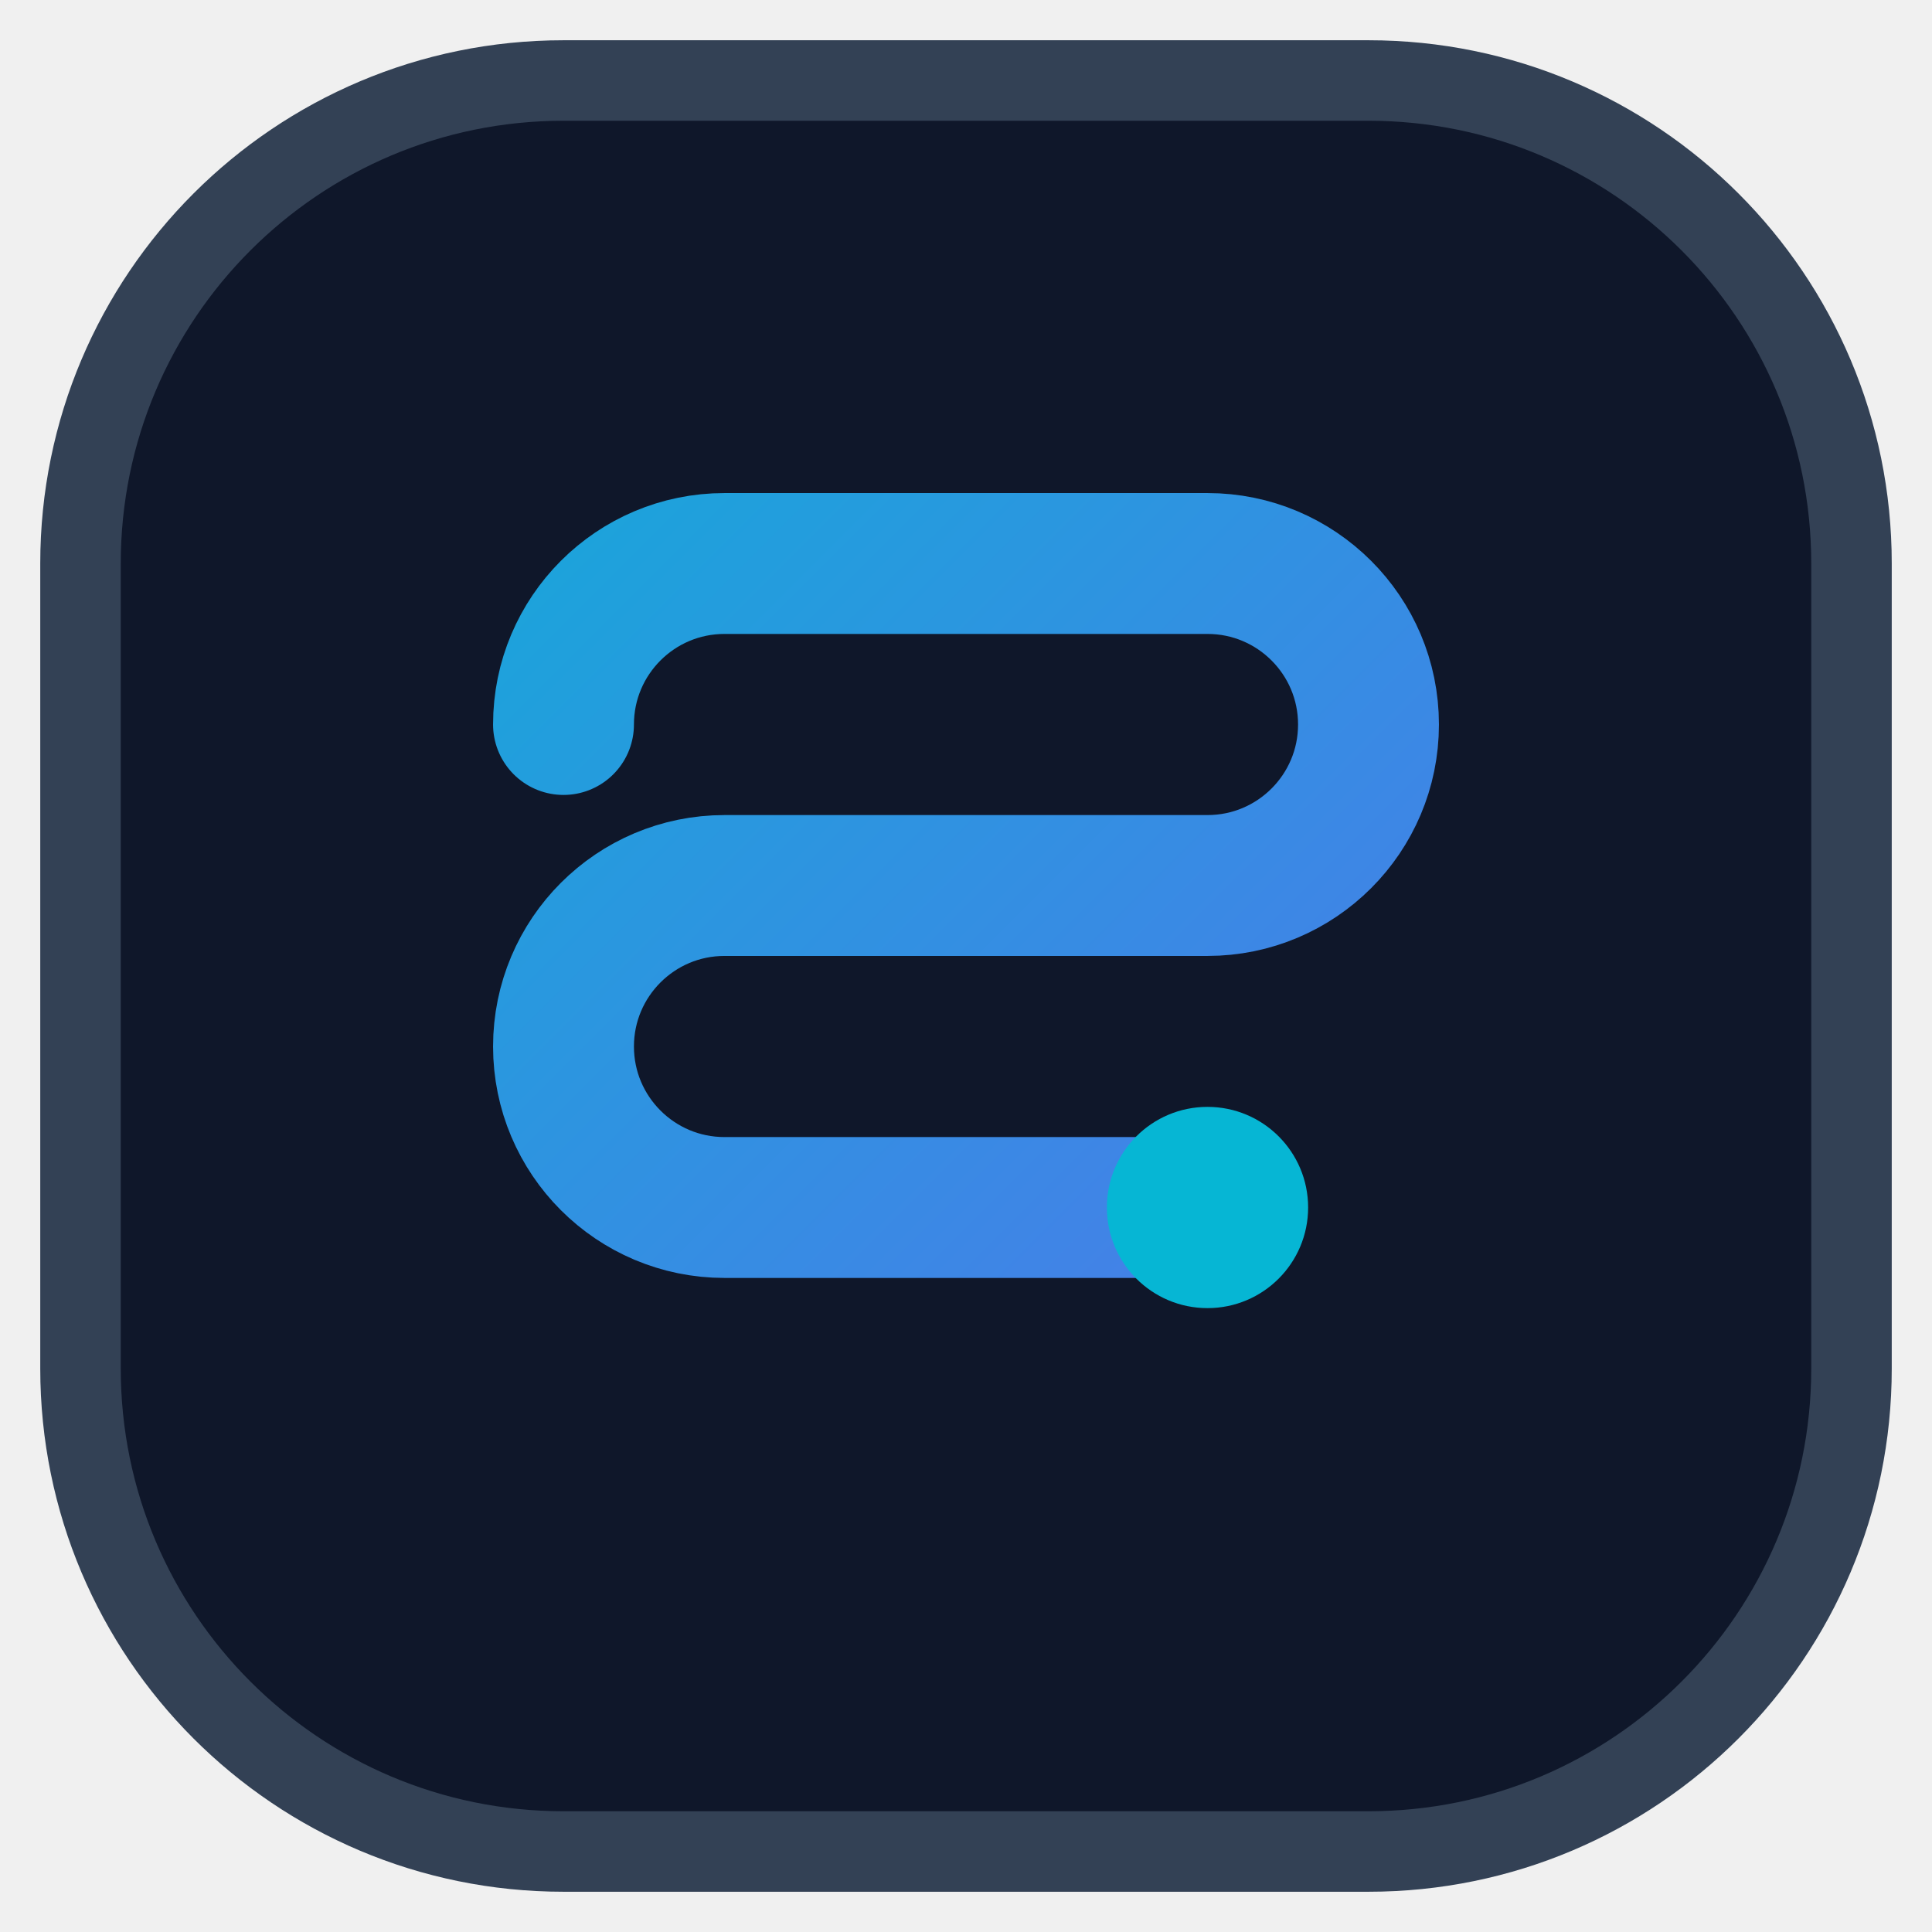
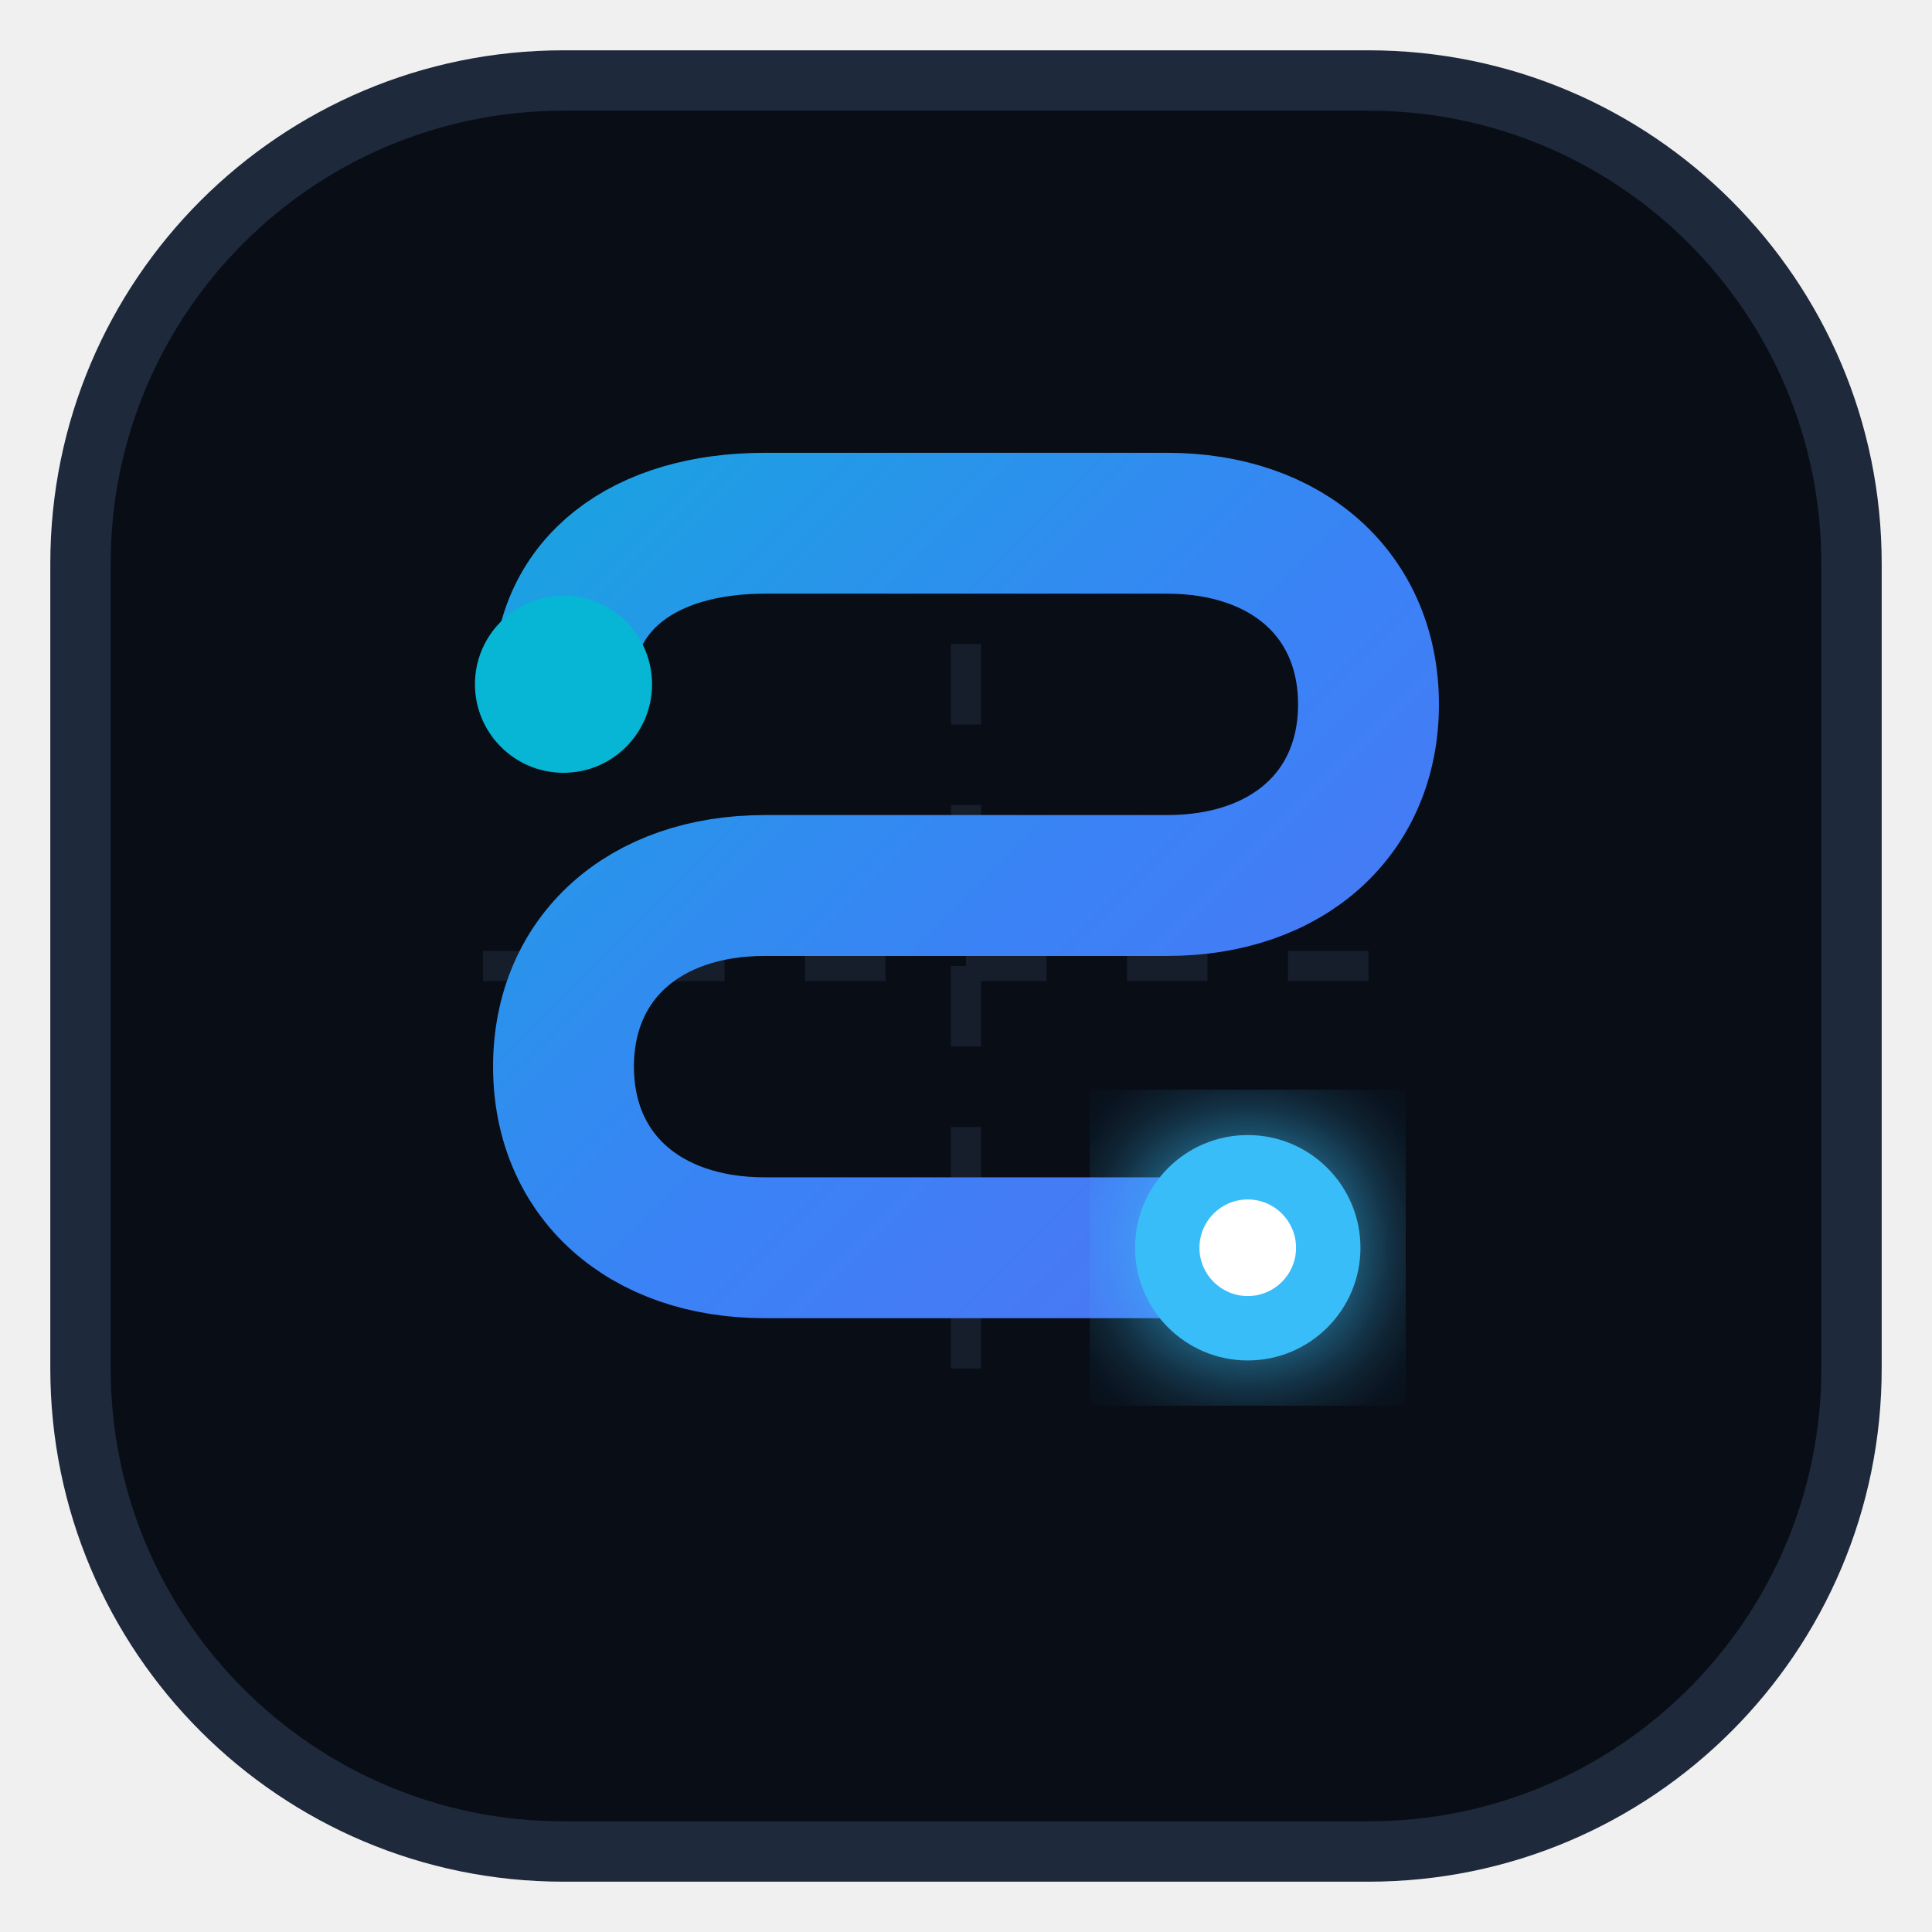
<svg xmlns="http://www.w3.org/2000/svg" viewBox="0 0 48 48" fill="none">
  <defs>
-     <linearGradient id="flowIconGrad" x1="4" y1="4" x2="44" y2="44" gradientUnits="userSpaceOnUse">
+     <linearGradient id="ffIconGrad" x1="6" y1="6" x2="42" y2="42" gradientUnits="userSpaceOnUse">
      <stop offset="0%" stop-color="#06b6d4" />
+       <stop offset="50%" stop-color="#3b82f6" />
      <stop offset="100%" stop-color="#6366f1" />
    </linearGradient>
+     <filter id="ffGlow" x="-20%" y="-20%" width="140%" height="140%">
+       <feGaussianBlur stdDeviation="1.5" result="blur" />
+       <feComposite in="SourceGraphic" in2="blur" operator="over" />
+     </filter>
  </defs>
-   <rect x="2" y="2" width="44" height="44" rx="12" fill="#0f172a" stroke="#334155" stroke-width="2" />
-   <path d="M14 18C14 15.791 15.791 14 18 14H30C32.209 14 34 15.791 34 18C34 20.209 32.209 22 30 22H18C15.791 22 14 23.791 14 26C14 28.209 15.791 30 18 30H30" stroke="url(#flowIconGrad)" stroke-width="3.5" stroke-linecap="round" stroke-linejoin="round" />
-   <circle cx="30" cy="30" r="2.5" fill="#06b6d4" />
+   <rect x="2" y="2" width="44" height="44" rx="12" fill="#090d16" stroke="#1e293b" stroke-width="1.5" />
+   <path d="M12 24H36M24 12V36" stroke="#1e293b" stroke-width="0.75" stroke-dasharray="2 2" opacity="0.6" />
+   <path d="M14 17C14 14.5 16 13 19 13H29C32 13 34 14.8 34 17.5C34 20.2 32 22 29 22H19C16 22 14 23.8 14 26.5C14 29.2 16 31 19 31H31" stroke="url(#ffIconGrad)" stroke-width="3.5" stroke-linecap="round" stroke-linejoin="round" />
+   <circle cx="14" cy="17" r="2.2" fill="#06b6d4" />
+   <circle cx="31" cy="31" r="2.8" fill="#38bdf8" filter="url(#ffGlow)" />
+   <circle cx="31" cy="31" r="1.2" fill="#ffffff" />
</svg>
